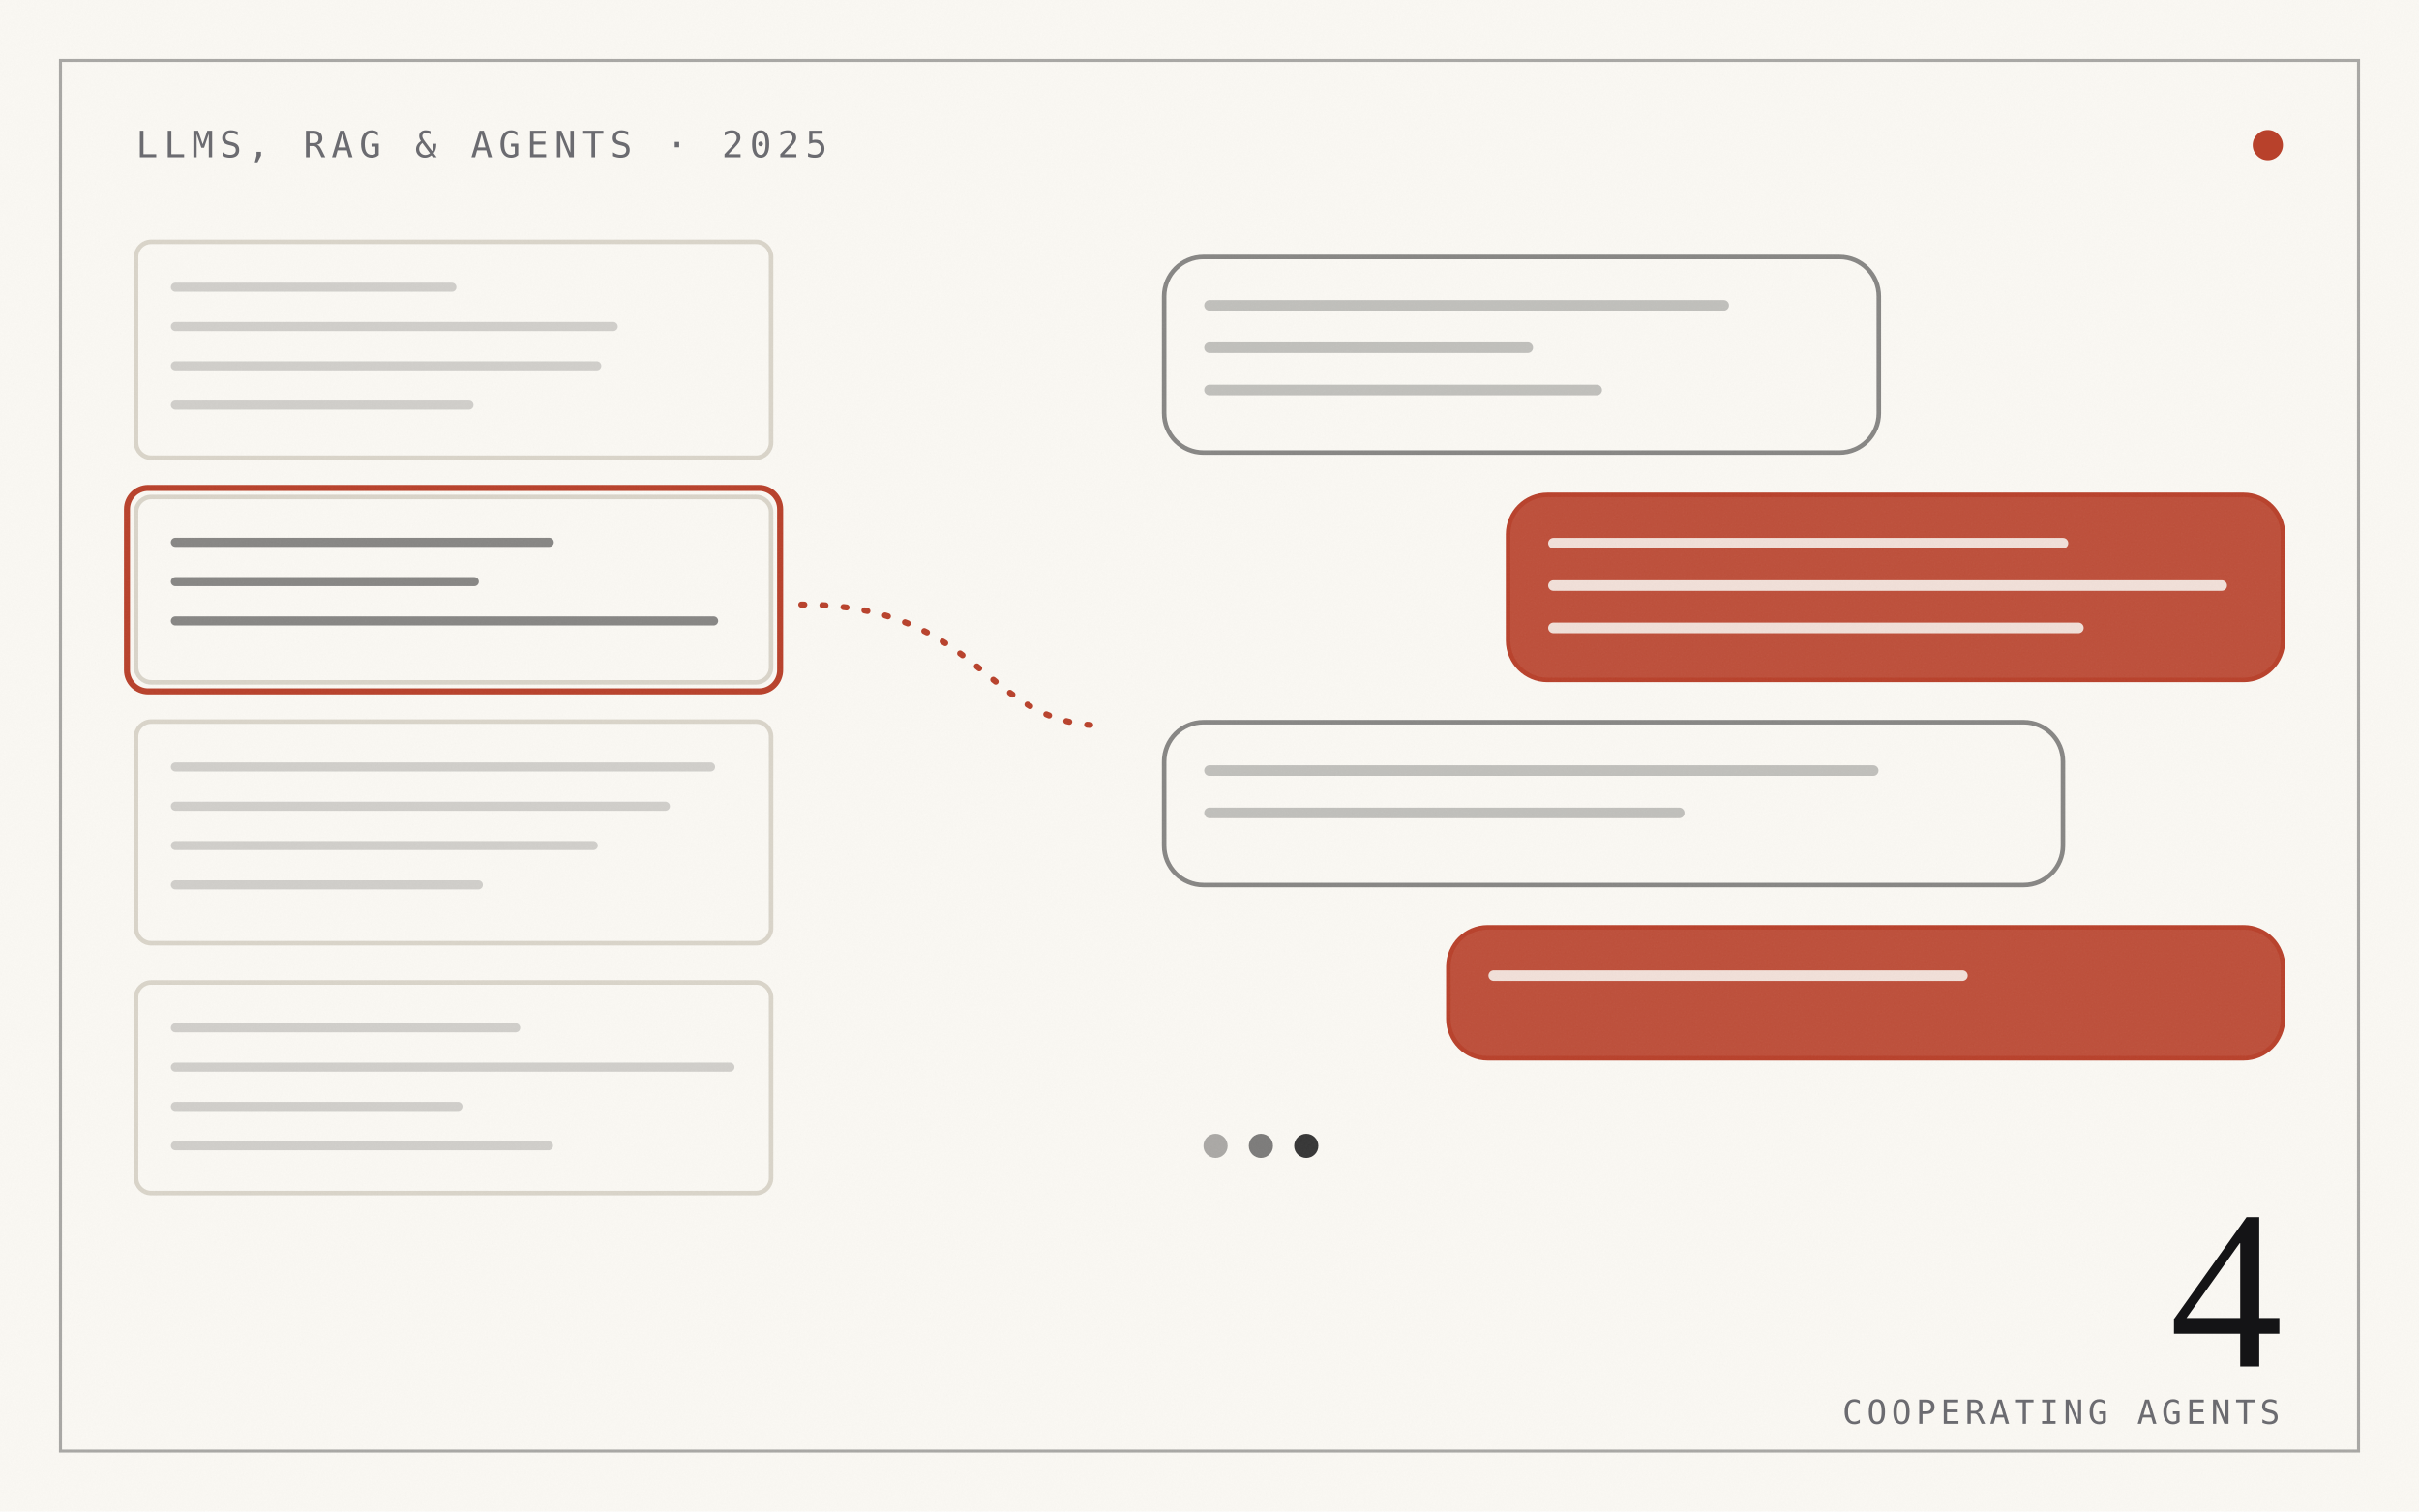
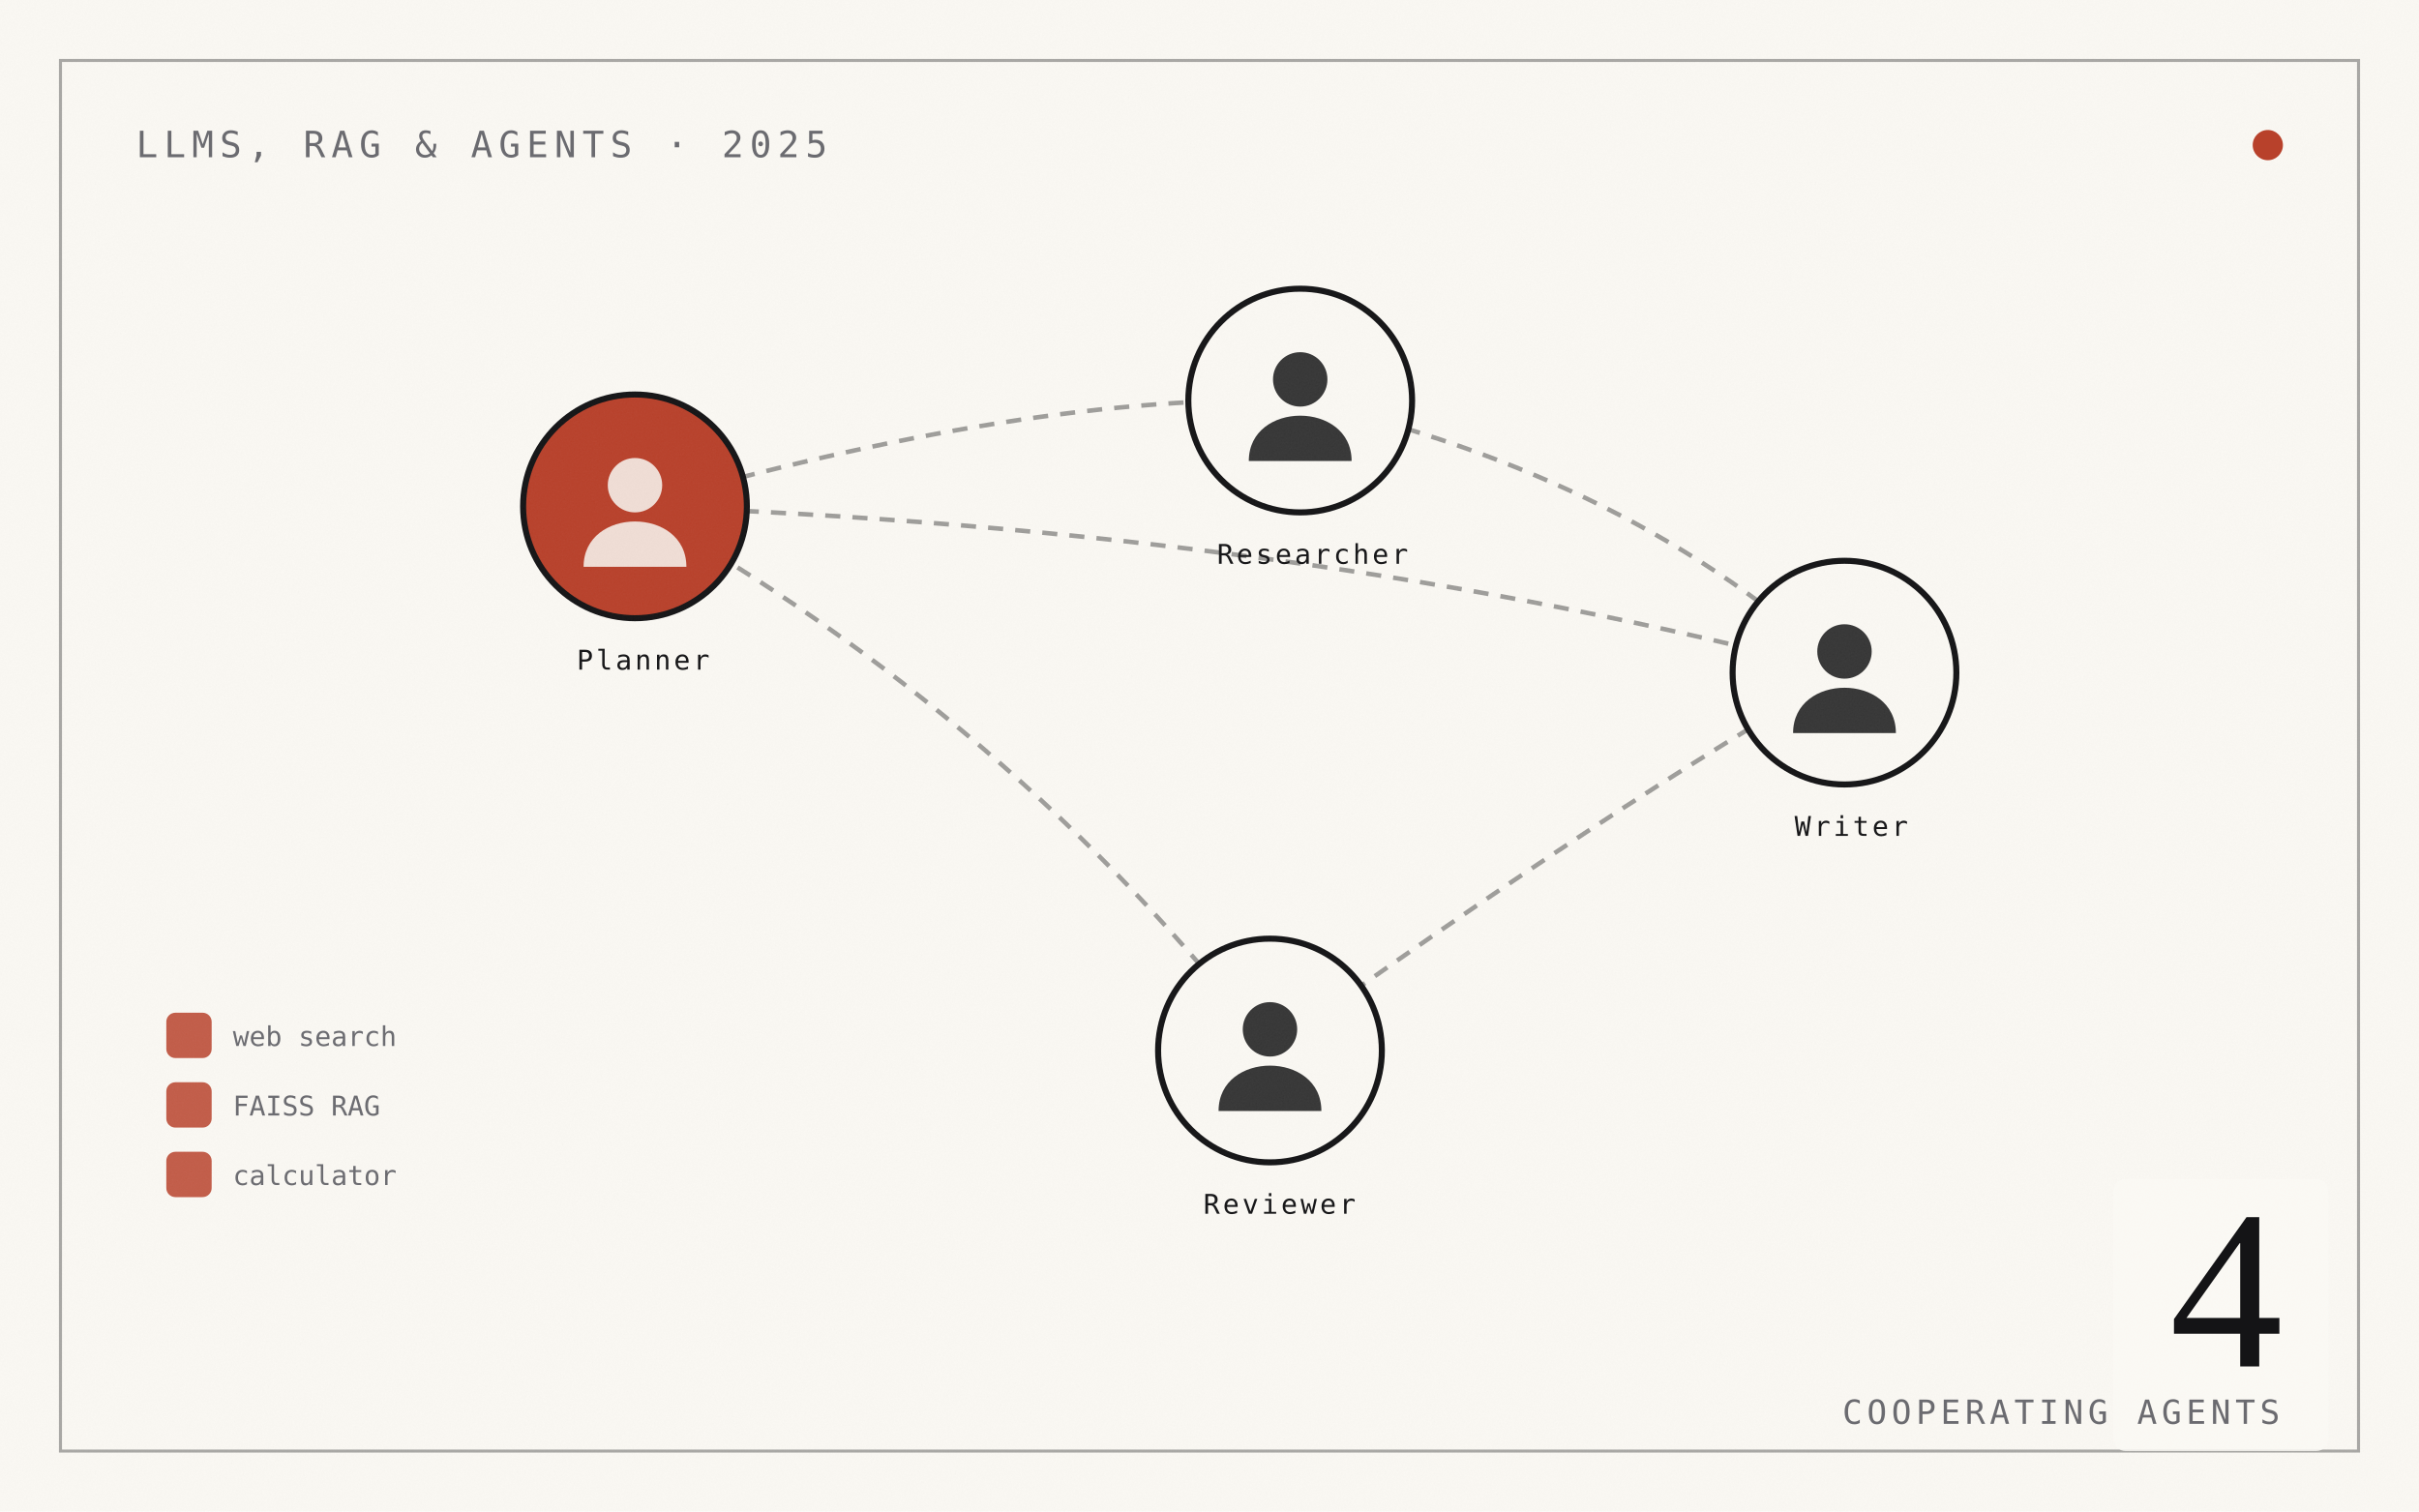
<svg xmlns="http://www.w3.org/2000/svg" width="1600" height="1000" viewBox="0 0 1600 1000" role="img" aria-label="AI Agents: From Idea to Deployment thumbnail">
  <defs>
    <filter id="grain" x="0" y="0" width="100%" height="100%">
      <feTurbulence type="fractalNoise" baseFrequency="0.9" numOctaves="2" stitchTiles="stitch" />
      <feColorMatrix type="saturate" values="0" />
      <feComponentTransfer>
        <feFuncA type="table" tableValues="0 0.06" />
      </feComponentTransfer>
    </filter>
    <clipPath id="safe">
      <rect x="50" y="110" width="1500" height="790" />
    </clipPath>
  </defs>
  <rect width="1600" height="1000" fill="#FAF8F3" />
  <g clip-path="url(#safe)">
-     <rect x="90" y="160" width="420" height="142.8" rx="10" fill="#FAF8F3" stroke="#D9D4C9" stroke-width="3" />
-     <line x1="116" y1="190" x2="298.9" y2="190" stroke="#141416" stroke-opacity="0.18" stroke-width="6" stroke-linecap="round" />
-     <line x1="116" y1="216" x2="405.6" y2="216" stroke="#141416" stroke-opacity="0.18" stroke-width="6" stroke-linecap="round" />
-     <line x1="116" y1="242" x2="394.7" y2="242" stroke="#141416" stroke-opacity="0.18" stroke-width="6" stroke-linecap="round" />
-     <line x1="116" y1="268" x2="310.2" y2="268" stroke="#141416" stroke-opacity="0.18" stroke-width="6" stroke-linecap="round" />
-     <rect x="90" y="328.8" width="420" height="122.6" rx="10" fill="#FAF8F3" stroke="#D9D4C9" stroke-width="3" />
-     <line x1="116" y1="358.8" x2="363.3" y2="358.8" stroke="#141416" stroke-opacity="0.5" stroke-width="6" stroke-linecap="round" />
-     <line x1="116" y1="384.8" x2="313.7" y2="384.8" stroke="#141416" stroke-opacity="0.5" stroke-width="6" stroke-linecap="round" />
-     <line x1="116" y1="410.8" x2="472" y2="410.8" stroke="#141416" stroke-opacity="0.5" stroke-width="6" stroke-linecap="round" />
-     <rect x="84" y="322.8" width="432" height="134.6" rx="14" fill="none" stroke="#B8412B" stroke-width="4" />
-     <rect x="90" y="477.4" width="420" height="146.6" rx="10" fill="#FAF8F3" stroke="#D9D4C9" stroke-width="3" />
-     <line x1="116" y1="507.4" x2="470" y2="507.4" stroke="#141416" stroke-opacity="0.18" stroke-width="6" stroke-linecap="round" />
-     <line x1="116" y1="533.4" x2="440.1" y2="533.4" stroke="#141416" stroke-opacity="0.18" stroke-width="6" stroke-linecap="round" />
-     <line x1="116" y1="559.4" x2="392.4" y2="559.4" stroke="#141416" stroke-opacity="0.18" stroke-width="6" stroke-linecap="round" />
-     <line x1="116" y1="585.4" x2="316.4" y2="585.4" stroke="#141416" stroke-opacity="0.18" stroke-width="6" stroke-linecap="round" />
-     <rect x="90" y="650" width="420" height="139.3" rx="10" fill="#FAF8F3" stroke="#D9D4C9" stroke-width="3" />
-     <line x1="116" y1="680" x2="341.1" y2="680" stroke="#141416" stroke-opacity="0.18" stroke-width="6" stroke-linecap="round" />
-     <line x1="116" y1="706" x2="482.8" y2="706" stroke="#141416" stroke-opacity="0.18" stroke-width="6" stroke-linecap="round" />
-     <line x1="116" y1="732" x2="302.9" y2="732" stroke="#141416" stroke-opacity="0.18" stroke-width="6" stroke-linecap="round" />
-     <line x1="116" y1="758" x2="362.8" y2="758" stroke="#141416" stroke-opacity="0.18" stroke-width="6" stroke-linecap="round" />
-     <path d="M530 400 C 650 400, 650 480, 730 480" stroke="#B8412B" stroke-width="4" fill="none" stroke-dasharray="2 12" stroke-linecap="round" />
-     <rect x="770" y="170" width="472.7" height="129.4" rx="26" fill="#FAF8F3" fill-opacity="1" stroke="#141416" stroke-opacity="0.5" stroke-width="3" />
-     <line x1="800" y1="202" x2="1140.1" y2="202" stroke="#141416" stroke-opacity="0.25" stroke-width="7" stroke-linecap="round" />
-     <line x1="800" y1="230" x2="1010.5" y2="230" stroke="#141416" stroke-opacity="0.25" stroke-width="7" stroke-linecap="round" />
-     <line x1="800" y1="258" x2="1056.1" y2="258" stroke="#141416" stroke-opacity="0.25" stroke-width="7" stroke-linecap="round" />
-     <rect x="997.5" y="327.4" width="512.5" height="122.4" rx="26" fill="#B8412B" fill-opacity="0.92" stroke="#B8412B" stroke-opacity="1" stroke-width="3" />
-     <line x1="1027.5" y1="359.4" x2="1364.5" y2="359.4" stroke="#FAF8F3" stroke-opacity="0.85" stroke-width="7" stroke-linecap="round" />
-     <line x1="1027.5" y1="387.4" x2="1469.5" y2="387.4" stroke="#FAF8F3" stroke-opacity="0.85" stroke-width="7" stroke-linecap="round" />
-     <line x1="1027.5" y1="415.4" x2="1374.7" y2="415.4" stroke="#FAF8F3" stroke-opacity="0.85" stroke-width="7" stroke-linecap="round" />
-     <rect x="770" y="477.8" width="594.5" height="107.7" rx="26" fill="#FAF8F3" fill-opacity="1" stroke="#141416" stroke-opacity="0.5" stroke-width="3" />
-     <line x1="800" y1="509.8" x2="1239" y2="509.8" stroke="#141416" stroke-opacity="0.25" stroke-width="7" stroke-linecap="round" />
-     <line x1="800" y1="537.8" x2="1110.7" y2="537.8" stroke="#141416" stroke-opacity="0.25" stroke-width="7" stroke-linecap="round" />
-     <rect x="958" y="613.5" width="552" height="86.6" rx="26" fill="#B8412B" fill-opacity="0.92" stroke="#B8412B" stroke-opacity="1" stroke-width="3" />
-     <line x1="988" y1="645.5" x2="1298" y2="645.5" stroke="#FAF8F3" stroke-opacity="0.85" stroke-width="7" stroke-linecap="round" />
-     <circle cx="804" cy="758.1" r="8" fill="#141416" fill-opacity="0.35" />
-     <circle cx="834" cy="758.1" r="8" fill="#141416" fill-opacity="0.55" />
-     <circle cx="864" cy="758.1" r="8" fill="#141416" fill-opacity="0.85" />
+     <path d="M420 335 Q 680 260 860 265" fill="none" stroke="#141416" stroke-opacity="0.4" stroke-width="3" stroke-dasharray="10 8" />
+     <path d="M860 265 Q 1080 315 1220 445" fill="none" stroke="#141416" stroke-opacity="0.4" stroke-width="3" stroke-dasharray="10 8" />
+     <path d="M1220 445 Q 1070 530 840 695" fill="none" stroke="#141416" stroke-opacity="0.4" stroke-width="3" stroke-dasharray="10 8" />
+     <path d="M840 695 Q 670 475 420 335" fill="none" stroke="#141416" stroke-opacity="0.4" stroke-width="3" stroke-dasharray="10 8" />
+     <path d="M420 335 Q 860 350 1220 445" fill="none" stroke="#141416" stroke-opacity="0.4" stroke-width="3" stroke-dasharray="10 8" />
+     <circle cx="420" cy="335" r="74" fill="#B8412B" stroke="#141416" stroke-width="4" />
+     <circle cx="420" cy="321" r="18" fill="#FAF8F3" fill-opacity="0.85" />
+     <path d="M386 375 C 386 335, 454 335, 454 375" fill="#FAF8F3" fill-opacity="0.85" />
+     <text x="381.5" y="443" font-family="ui-monospace, 'JetBrains Mono', Menlo, monospace" font-size="18" letter-spacing="2" fill="#141416">Planner</text>
+     <circle cx="860" cy="265" r="74" fill="#FAF8F3" stroke="#141416" stroke-width="4" />
+     <circle cx="860" cy="251" r="18" fill="#141416" fill-opacity="0.85" />
+     <path d="M826 305 C 826 265, 894 265, 894 305" fill="#141416" fill-opacity="0.85" />
+     <text x="805" y="373" font-family="ui-monospace, 'JetBrains Mono', Menlo, monospace" font-size="18" letter-spacing="2" fill="#141416">Researcher</text>
+     <circle cx="1220" cy="445" r="74" fill="#FAF8F3" stroke="#141416" stroke-width="4" />
+     <circle cx="1220" cy="431" r="18" fill="#141416" fill-opacity="0.85" />
+     <path d="M1186 485 C 1186 445, 1254 445, 1254 485" fill="#141416" fill-opacity="0.85" />
+     <text x="1187" y="553" font-family="ui-monospace, 'JetBrains Mono', Menlo, monospace" font-size="18" letter-spacing="2" fill="#141416">Writer</text>
+     <circle cx="840" cy="695" r="74" fill="#FAF8F3" stroke="#141416" stroke-width="4" />
+     <circle cx="840" cy="681" r="18" fill="#141416" fill-opacity="0.85" />
+     <path d="M806 735 C 806 695, 874 695, 874 735" fill="#141416" fill-opacity="0.85" />
+     <text x="796" y="803" font-family="ui-monospace, 'JetBrains Mono', Menlo, monospace" font-size="18" letter-spacing="2" fill="#141416">Reviewer</text>
+     <rect x="110" y="670" width="30" height="30" rx="6" fill="#B8412B" fill-opacity="0.85" />
+     <text x="154" y="692" font-family="ui-monospace, 'JetBrains Mono', Menlo, monospace" font-size="18" fill="#6B6B70">web search</text>
+     <rect x="110" y="716" width="30" height="30" rx="6" fill="#B8412B" fill-opacity="0.85" />
+     <text x="154" y="738" font-family="ui-monospace, 'JetBrains Mono', Menlo, monospace" font-size="18" fill="#6B6B70">FAISS RAG</text>
+     <rect x="110" y="762" width="30" height="30" rx="6" fill="#B8412B" fill-opacity="0.85" />
+     <text x="154" y="784" font-family="ui-monospace, 'JetBrains Mono', Menlo, monospace" font-size="18" fill="#6B6B70">calculator</text>
  </g>
  <rect width="1600" height="1000" filter="url(#grain)" opacity="0.7" />
  <rect x="40" y="40" width="1520" height="920" fill="none" stroke="#141416" stroke-opacity="0.35" stroke-width="2" />
  <text x="90" y="104" font-family="ui-monospace, 'JetBrains Mono', Menlo, monospace" font-size="24" letter-spacing="4" fill="#6B6B70">LLMS, RAG &amp; AGENTS  ·  2025</text>
  <circle cx="1500" cy="96" r="10" fill="#B8412B" />
+   <rect x="1398" y="780" width="142" height="180" fill="#FAF8F3" fill-opacity="0.82" rx="8" />
  <text x="1510" y="904" text-anchor="end" font-family="Georgia, 'Times New Roman', serif" font-size="150" font-weight="500" fill="#141416" letter-spacing="-6">4</text>
  <text x="1508" y="942" text-anchor="end" font-family="ui-monospace, 'JetBrains Mono', Menlo, monospace" font-size="22" letter-spacing="3" fill="#6B6B70">COOPERATING AGENTS</text>
</svg>
